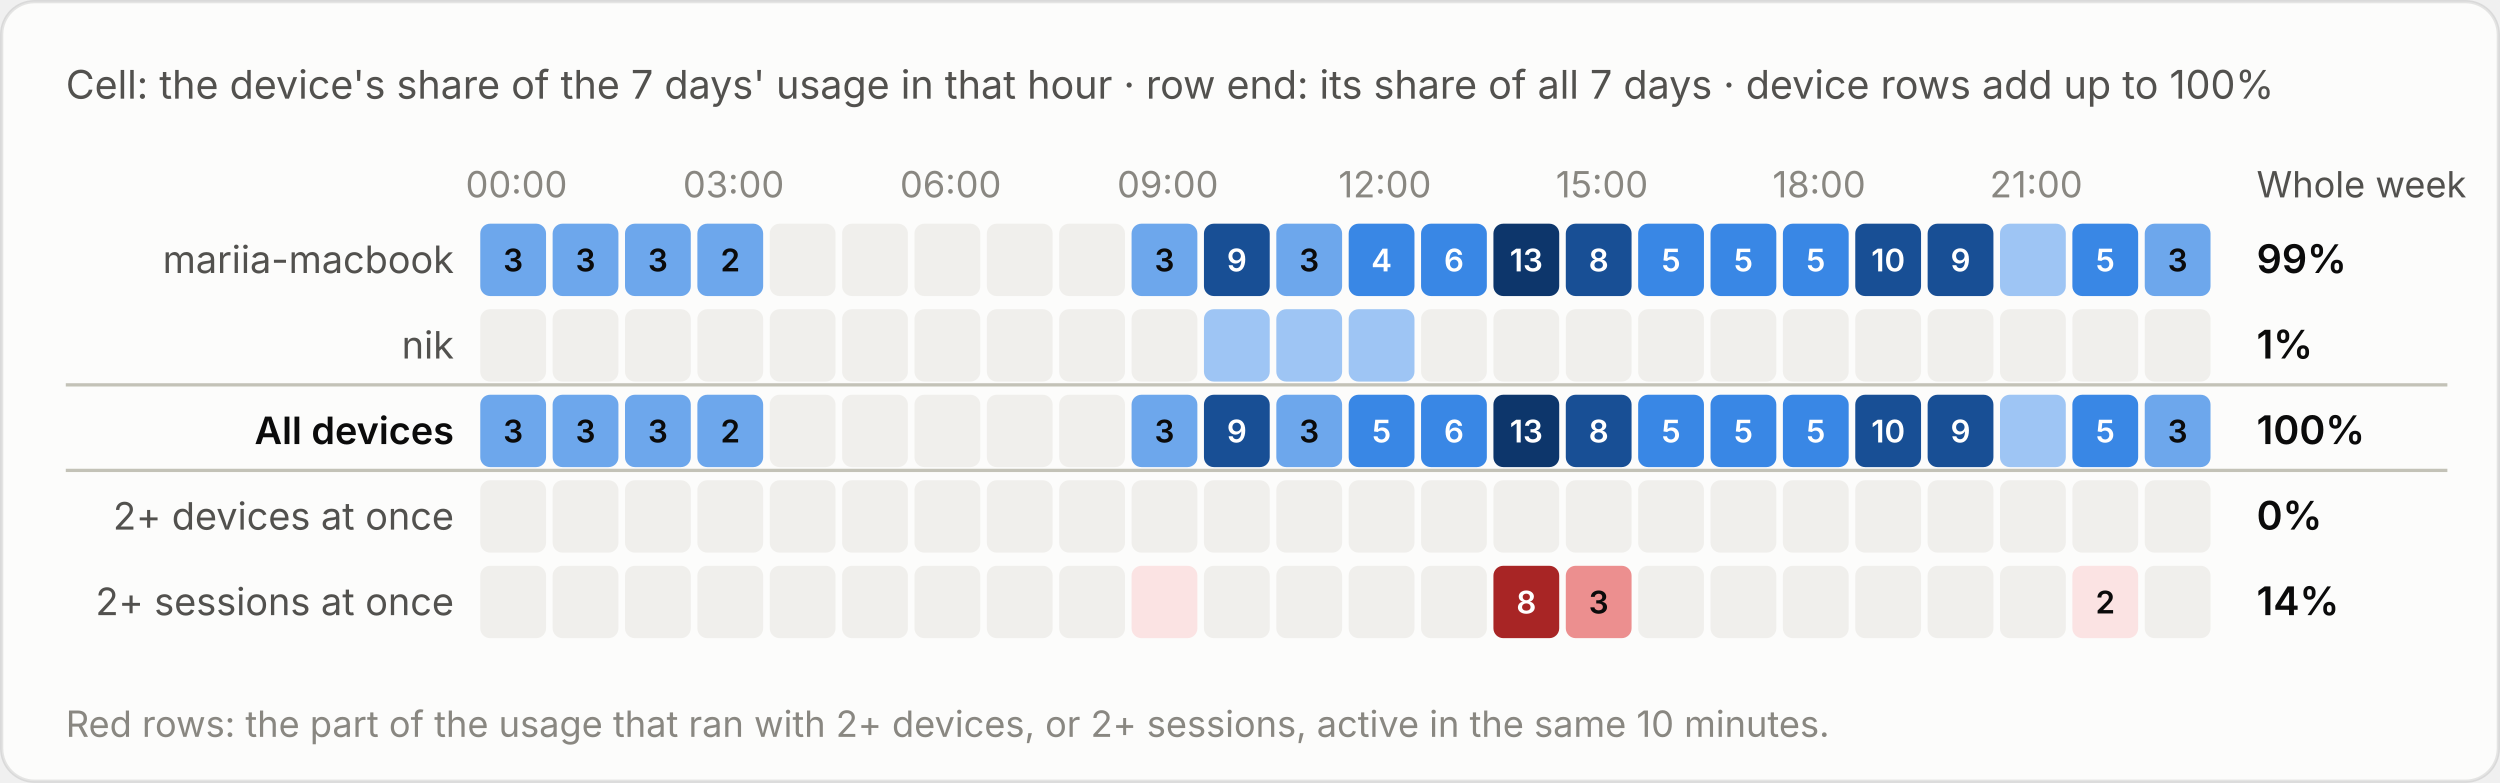
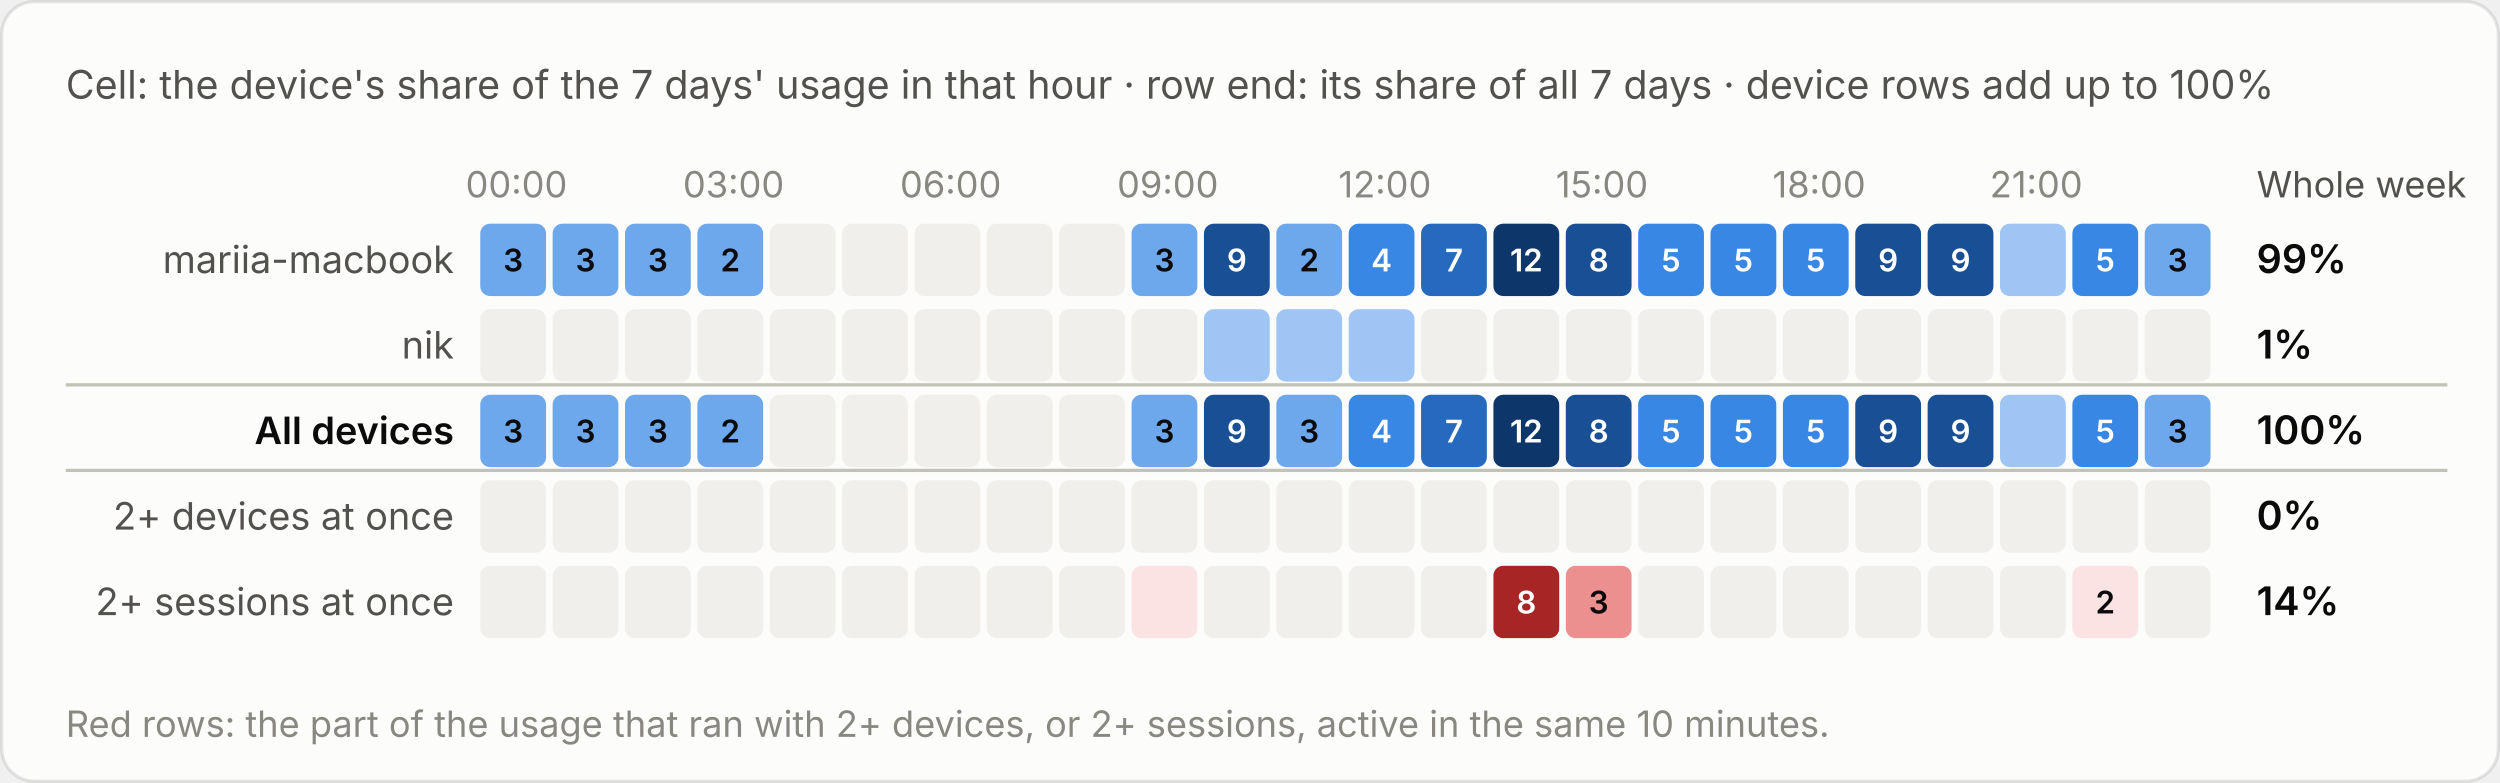
<svg xmlns="http://www.w3.org/2000/svg" viewBox="0 0 760 238" width="760" height="238" role="img" aria-label="Cell: the device's share of the 7 days' usage in that hour · row end: its share of all 7 days · device rows add up to 100%">
  <style>text{font-family:system-ui,-apple-system,"Segoe UI",sans-serif;font-variant-numeric:tabular-nums}.bg{fill:#fcfcfb;stroke:rgba(11,11,11,.10)}.tp{fill:#0b0b0b}.ts{fill:#52514e}.tm{fill:#898781}.grid{stroke:#e1e0d9;stroke-width:1}.base{stroke:#c3c2b7;stroke-width:1}.so{fill:#b5b3ad}.lo{stroke:#b5b3ad}.qe{fill:#f0efec}.ring{stroke:#fcfcfb}.area{fill-opacity:.1}.s0{fill:#2a78d6}.l0{stroke:#2a78d6}.s1{fill:#eb6834}.l1{stroke:#eb6834}.s2{fill:#1baf7a}.l2{stroke:#1baf7a}.s3{fill:#eda100}.l3{stroke:#eda100}.s4{fill:#e87ba4}.l4{stroke:#e87ba4}.s5{fill:#008300}.l5{stroke:#008300}.s6{fill:#4a3aa7}.l6{stroke:#4a3aa7}.s7{fill:#e34948}.l7{stroke:#e34948}.q0{fill:#cde2fb}.q1{fill:#9ec5f4}.q2{fill:#6da7ec}.q3{fill:#3987e5}.q4{fill:#256abf}.q5{fill:#184f95}.q6{fill:#0d366b}.r0{fill:#f8d4d4}.r1{fill:#ec8f8f}.r2{fill:#c42f2f}.a0{fill:#fbe3e3}.a1{fill:#f5b8b8}.a2{fill:#ec8f8f}.a3{fill:#d65252}.a4{fill:#a82525}.tq0{fill:#0b0b0b}.tq1{fill:#0b0b0b}.tq2{fill:#0b0b0b}.tq3{fill:#ffffff}.tq4{fill:#ffffff}.tq5{fill:#ffffff}.tq6{fill:#ffffff}.tr0{fill:#0b0b0b}.tr1{fill:#0b0b0b}.tr2{fill:#ffffff}.ta0{fill:#0b0b0b}.ta1{fill:#0b0b0b}.ta2{fill:#0b0b0b}.ta3{fill:#ffffff}.ta4{fill:#ffffff}.tw{fill:#ffffff}@media (prefers-color-scheme:dark){.bg{fill:#1a1a19;stroke:rgba(255,255,255,.10)}.tp{fill:#fff}.ts{fill:#c3c2b7}.tm{fill:#898781}.grid{stroke:#2c2c2a}.base{stroke:#383835}.so{fill:#5c5b57}.lo{stroke:#5c5b57}.qe{fill:#262624}.ring{stroke:#1a1a19}.s0{fill:#3987e5}.l0{stroke:#3987e5}.s1{fill:#d95926}.l1{stroke:#d95926}.s2{fill:#199e70}.l2{stroke:#199e70}.s3{fill:#c98500}.l3{stroke:#c98500}.s4{fill:#d55181}.l4{stroke:#d55181}.s5{fill:#008300}.l5{stroke:#008300}.s6{fill:#9085e9}.l6{stroke:#9085e9}.s7{fill:#e66767}.l7{stroke:#e66767}.q0{fill:#16263a}.q1{fill:#123a66}.q2{fill:#184f95}.q3{fill:#256abf}.q4{fill:#3987e5}.q5{fill:#6da7ec}.q6{fill:#b7d3f6}.r0{fill:#4a2023}.r1{fill:#8c2c2f}.r2{fill:#e25555}.a0{fill:#3a1a1c}.a1{fill:#5e2427}.a2{fill:#8c2c2f}.a3{fill:#c43c3f}.a4{fill:#f07070}.tq0{fill:#ffffff}.tq1{fill:#ffffff}.tq2{fill:#ffffff}.tq3{fill:#ffffff}.tq4{fill:#ffffff}.tq5{fill:#0b0b0b}.tq6{fill:#0b0b0b}.tr0{fill:#ffffff}.tr1{fill:#ffffff}.tr2{fill:#ffffff}.ta0{fill:#ffffff}.ta1{fill:#ffffff}.ta2{fill:#ffffff}.ta3{fill:#ffffff}.ta4{fill:#0b0b0b}.tw{fill:#ffffff}}</style>
  <rect class="bg" x=".5" y=".5" width="759" height="237" rx="10" />
  <text class="ts" x="20" y="30" font-size="12">Cell: the device's share of the 7 days' usage in that hour · row end: its share of all 7 days · device rows add up to 100%</text>
  <g transform="translate(0,-20)">
    <text class="tm" x="157.0" y="80" font-size="11" text-anchor="middle">00:00</text>
    <text class="tm" x="223.0" y="80" font-size="11" text-anchor="middle">03:00</text>
    <text class="tm" x="289.0" y="80" font-size="11" text-anchor="middle">06:00</text>
    <text class="tm" x="355.0" y="80" font-size="11" text-anchor="middle">09:00</text>
    <text class="tm" x="421.0" y="80" font-size="11" text-anchor="middle">12:00</text>
    <text class="tm" x="487.0" y="80" font-size="11" text-anchor="middle">15:00</text>
    <text class="tm" x="553.0" y="80" font-size="11" text-anchor="middle">18:00</text>
    <text class="tm" x="619.0" y="80" font-size="11" text-anchor="middle">21:00</text>
    <text class="ts" x="686" y="80" font-size="11">Whole week</text>
    <text class="ts" x="138" y="103.0" font-size="11.5" text-anchor="end">mariia-macbook</text>
    <rect class="q2" x="146.0" y="88" width="20" height="22" rx="3" />
    <text class="tq2" x="156.0" y="102.5" font-size="9.5" font-weight="600" text-anchor="middle">3</text>
    <rect class="q2" x="168.0" y="88" width="20" height="22" rx="3" />
    <text class="tq2" x="178.0" y="102.5" font-size="9.5" font-weight="600" text-anchor="middle">3</text>
    <rect class="q2" x="190.0" y="88" width="20" height="22" rx="3" />
    <text class="tq2" x="200.0" y="102.5" font-size="9.5" font-weight="600" text-anchor="middle">3</text>
    <rect class="q2" x="212.0" y="88" width="20" height="22" rx="3" />
    <text class="tq2" x="222.0" y="102.5" font-size="9.5" font-weight="600" text-anchor="middle">2</text>
    <rect class="qe" x="234.0" y="88" width="20" height="22" rx="3" />
    <rect class="qe" x="256.0" y="88" width="20" height="22" rx="3" />
    <rect class="qe" x="278.0" y="88" width="20" height="22" rx="3" />
    <rect class="qe" x="300.0" y="88" width="20" height="22" rx="3" />
    <rect class="qe" x="322.0" y="88" width="20" height="22" rx="3" />
    <rect class="q2" x="344.0" y="88" width="20" height="22" rx="3" />
    <text class="tq2" x="354.0" y="102.5" font-size="9.5" font-weight="600" text-anchor="middle">3</text>
    <rect class="q5" x="366.0" y="88" width="20" height="22" rx="3" />
    <text class="tq5" x="376.0" y="102.5" font-size="9.5" font-weight="600" text-anchor="middle">9</text>
    <rect class="q2" x="388.0" y="88" width="20" height="22" rx="3" />
-     <text class="tq2" x="398.0" y="102.5" font-size="9.5" font-weight="600" text-anchor="middle">3</text>
+     <text class="tq2" x="398.0" y="102.5" font-size="9.5" font-weight="600" text-anchor="middle">2</text>
    <rect class="q3" x="410.0" y="88" width="20" height="22" rx="3" />
    <text class="tq3" x="420.0" y="102.5" font-size="9.5" font-weight="600" text-anchor="middle">4</text>
-     <rect class="q3" x="432.0" y="88" width="20" height="22" rx="3" />
-     <text class="tq3" x="442.0" y="102.5" font-size="9.5" font-weight="600" text-anchor="middle">6</text>
+     <rect class="q4" x="432.0" y="88" width="20" height="22" rx="3" />
+     <text class="tq4" x="442.0" y="102.5" font-size="9.5" font-weight="600" text-anchor="middle">7</text>
    <rect class="q6" x="454.0" y="88" width="20" height="22" rx="3" />
-     <text class="tq6" x="464.0" y="102.5" font-size="9.5" font-weight="600" text-anchor="middle">13</text>
+     <text class="tq6" x="464.0" y="102.5" font-size="9.5" font-weight="600" text-anchor="middle">12</text>
    <rect class="q5" x="476.0" y="88" width="20" height="22" rx="3" />
    <text class="tq5" x="486.0" y="102.5" font-size="9.5" font-weight="600" text-anchor="middle">8</text>
    <rect class="q3" x="498.0" y="88" width="20" height="22" rx="3" />
    <text class="tq3" x="508.0" y="102.5" font-size="9.5" font-weight="600" text-anchor="middle">5</text>
    <rect class="q3" x="520.0" y="88" width="20" height="22" rx="3" />
    <text class="tq3" x="530.0" y="102.5" font-size="9.5" font-weight="600" text-anchor="middle">5</text>
    <rect class="q3" x="542.0" y="88" width="20" height="22" rx="3" />
    <text class="tq3" x="552.0" y="102.5" font-size="9.5" font-weight="600" text-anchor="middle">5</text>
    <rect class="q5" x="564.0" y="88" width="20" height="22" rx="3" />
-     <text class="tq5" x="574.0" y="102.5" font-size="9.5" font-weight="600" text-anchor="middle">10</text>
+     <text class="tq5" x="574.0" y="102.5" font-size="9.5" font-weight="600" text-anchor="middle">9</text>
    <rect class="q5" x="586.0" y="88" width="20" height="22" rx="3" />
    <text class="tq5" x="596.0" y="102.5" font-size="9.5" font-weight="600" text-anchor="middle">9</text>
    <rect class="q1" x="608.0" y="88" width="20" height="22" rx="3" />
    <rect class="q3" x="630.0" y="88" width="20" height="22" rx="3" />
    <text class="tq3" x="640.0" y="102.5" font-size="9.5" font-weight="600" text-anchor="middle">5</text>
    <rect class="q2" x="652.0" y="88" width="20" height="22" rx="3" />
    <text class="tq2" x="662.0" y="102.5" font-size="9.5" font-weight="600" text-anchor="middle">3</text>
    <text class="tp" x="686" y="103.0" font-size="12" font-weight="600">99%</text>
    <text class="ts" x="138" y="129.0" font-size="11.5" text-anchor="end">nik</text>
    <rect class="qe" x="146.0" y="114" width="20" height="22" rx="3" />
    <rect class="qe" x="168.0" y="114" width="20" height="22" rx="3" />
    <rect class="qe" x="190.0" y="114" width="20" height="22" rx="3" />
    <rect class="qe" x="212.0" y="114" width="20" height="22" rx="3" />
    <rect class="qe" x="234.0" y="114" width="20" height="22" rx="3" />
    <rect class="qe" x="256.0" y="114" width="20" height="22" rx="3" />
    <rect class="qe" x="278.0" y="114" width="20" height="22" rx="3" />
    <rect class="qe" x="300.0" y="114" width="20" height="22" rx="3" />
    <rect class="qe" x="322.0" y="114" width="20" height="22" rx="3" />
    <rect class="qe" x="344.0" y="114" width="20" height="22" rx="3" />
    <rect class="q1" x="366.0" y="114" width="20" height="22" rx="3" />
    <rect class="q1" x="388.0" y="114" width="20" height="22" rx="3" />
    <rect class="q1" x="410.0" y="114" width="20" height="22" rx="3" />
    <rect class="qe" x="432.0" y="114" width="20" height="22" rx="3" />
    <rect class="qe" x="454.0" y="114" width="20" height="22" rx="3" />
    <rect class="qe" x="476.0" y="114" width="20" height="22" rx="3" />
    <rect class="qe" x="498.0" y="114" width="20" height="22" rx="3" />
    <rect class="qe" x="520.0" y="114" width="20" height="22" rx="3" />
    <rect class="qe" x="542.0" y="114" width="20" height="22" rx="3" />
    <rect class="qe" x="564.0" y="114" width="20" height="22" rx="3" />
    <rect class="qe" x="586.0" y="114" width="20" height="22" rx="3" />
    <rect class="qe" x="608.0" y="114" width="20" height="22" rx="3" />
    <rect class="qe" x="630.0" y="114" width="20" height="22" rx="3" />
    <rect class="qe" x="652.0" y="114" width="20" height="22" rx="3" />
    <text class="tp" x="686" y="129.0" font-size="12" font-weight="600">1%</text>
    <line class="base" x1="20" x2="744" y1="137" y2="137" />
    <text class="tp" x="138" y="155.0" font-size="11.5" text-anchor="end" font-weight="600">All devices</text>
    <rect class="q2" x="146.0" y="140" width="20" height="22" rx="3" />
    <text class="tq2" x="156.0" y="154.5" font-size="9.5" font-weight="600" text-anchor="middle">3</text>
    <rect class="q2" x="168.0" y="140" width="20" height="22" rx="3" />
    <text class="tq2" x="178.0" y="154.5" font-size="9.5" font-weight="600" text-anchor="middle">3</text>
    <rect class="q2" x="190.0" y="140" width="20" height="22" rx="3" />
    <text class="tq2" x="200.0" y="154.5" font-size="9.5" font-weight="600" text-anchor="middle">3</text>
    <rect class="q2" x="212.0" y="140" width="20" height="22" rx="3" />
    <text class="tq2" x="222.0" y="154.5" font-size="9.5" font-weight="600" text-anchor="middle">2</text>
    <rect class="qe" x="234.0" y="140" width="20" height="22" rx="3" />
    <rect class="qe" x="256.0" y="140" width="20" height="22" rx="3" />
    <rect class="qe" x="278.0" y="140" width="20" height="22" rx="3" />
    <rect class="qe" x="300.0" y="140" width="20" height="22" rx="3" />
    <rect class="qe" x="322.0" y="140" width="20" height="22" rx="3" />
    <rect class="q2" x="344.0" y="140" width="20" height="22" rx="3" />
    <text class="tq2" x="354.0" y="154.5" font-size="9.5" font-weight="600" text-anchor="middle">3</text>
    <rect class="q5" x="366.0" y="140" width="20" height="22" rx="3" />
    <text class="tq5" x="376.0" y="154.5" font-size="9.5" font-weight="600" text-anchor="middle">9</text>
    <rect class="q2" x="388.0" y="140" width="20" height="22" rx="3" />
    <text class="tq2" x="398.0" y="154.5" font-size="9.5" font-weight="600" text-anchor="middle">3</text>
    <rect class="q3" x="410.0" y="140" width="20" height="22" rx="3" />
-     <text class="tq3" x="420.0" y="154.5" font-size="9.5" font-weight="600" text-anchor="middle">5</text>
-     <rect class="q3" x="432.0" y="140" width="20" height="22" rx="3" />
-     <text class="tq3" x="442.0" y="154.5" font-size="9.5" font-weight="600" text-anchor="middle">6</text>
+     <text class="tq3" x="420.0" y="154.5" font-size="9.5" font-weight="600" text-anchor="middle">4</text>
+     <rect class="q4" x="432.0" y="140" width="20" height="22" rx="3" />
+     <text class="tq4" x="442.0" y="154.5" font-size="9.5" font-weight="600" text-anchor="middle">7</text>
    <rect class="q6" x="454.0" y="140" width="20" height="22" rx="3" />
-     <text class="tq6" x="464.0" y="154.5" font-size="9.5" font-weight="600" text-anchor="middle">13</text>
+     <text class="tq6" x="464.0" y="154.5" font-size="9.5" font-weight="600" text-anchor="middle">12</text>
    <rect class="q5" x="476.0" y="140" width="20" height="22" rx="3" />
    <text class="tq5" x="486.0" y="154.5" font-size="9.5" font-weight="600" text-anchor="middle">8</text>
    <rect class="q3" x="498.0" y="140" width="20" height="22" rx="3" />
    <text class="tq3" x="508.0" y="154.5" font-size="9.5" font-weight="600" text-anchor="middle">5</text>
    <rect class="q3" x="520.0" y="140" width="20" height="22" rx="3" />
    <text class="tq3" x="530.0" y="154.5" font-size="9.5" font-weight="600" text-anchor="middle">5</text>
    <rect class="q3" x="542.0" y="140" width="20" height="22" rx="3" />
    <text class="tq3" x="552.0" y="154.5" font-size="9.5" font-weight="600" text-anchor="middle">5</text>
    <rect class="q5" x="564.0" y="140" width="20" height="22" rx="3" />
-     <text class="tq5" x="574.0" y="154.5" font-size="9.5" font-weight="600" text-anchor="middle">10</text>
+     <text class="tq5" x="574.0" y="154.5" font-size="9.5" font-weight="600" text-anchor="middle">9</text>
    <rect class="q5" x="586.0" y="140" width="20" height="22" rx="3" />
    <text class="tq5" x="596.0" y="154.5" font-size="9.5" font-weight="600" text-anchor="middle">9</text>
    <rect class="q1" x="608.0" y="140" width="20" height="22" rx="3" />
    <rect class="q3" x="630.0" y="140" width="20" height="22" rx="3" />
    <text class="tq3" x="640.0" y="154.5" font-size="9.5" font-weight="600" text-anchor="middle">5</text>
    <rect class="q2" x="652.0" y="140" width="20" height="22" rx="3" />
    <text class="tq2" x="662.0" y="154.5" font-size="9.5" font-weight="600" text-anchor="middle">3</text>
    <text class="tp" x="686" y="155.0" font-size="12" font-weight="600">100%</text>
    <line class="base" x1="20" x2="744" y1="163" y2="163" />
    <text class="ts" x="138" y="181.0" font-size="11.5" text-anchor="end">2+ devices at once</text>
    <rect class="qe" x="146.0" y="166" width="20" height="22" rx="3" />
    <rect class="qe" x="168.0" y="166" width="20" height="22" rx="3" />
    <rect class="qe" x="190.0" y="166" width="20" height="22" rx="3" />
    <rect class="qe" x="212.0" y="166" width="20" height="22" rx="3" />
    <rect class="qe" x="234.0" y="166" width="20" height="22" rx="3" />
    <rect class="qe" x="256.0" y="166" width="20" height="22" rx="3" />
    <rect class="qe" x="278.0" y="166" width="20" height="22" rx="3" />
    <rect class="qe" x="300.0" y="166" width="20" height="22" rx="3" />
    <rect class="qe" x="322.0" y="166" width="20" height="22" rx="3" />
    <rect class="qe" x="344.0" y="166" width="20" height="22" rx="3" />
    <rect class="qe" x="366.0" y="166" width="20" height="22" rx="3" />
    <rect class="qe" x="388.0" y="166" width="20" height="22" rx="3" />
    <rect class="qe" x="410.0" y="166" width="20" height="22" rx="3" />
    <rect class="qe" x="432.0" y="166" width="20" height="22" rx="3" />
    <rect class="qe" x="454.0" y="166" width="20" height="22" rx="3" />
    <rect class="qe" x="476.0" y="166" width="20" height="22" rx="3" />
    <rect class="qe" x="498.0" y="166" width="20" height="22" rx="3" />
    <rect class="qe" x="520.0" y="166" width="20" height="22" rx="3" />
    <rect class="qe" x="542.0" y="166" width="20" height="22" rx="3" />
    <rect class="qe" x="564.0" y="166" width="20" height="22" rx="3" />
    <rect class="qe" x="586.0" y="166" width="20" height="22" rx="3" />
    <rect class="qe" x="608.0" y="166" width="20" height="22" rx="3" />
    <rect class="qe" x="630.0" y="166" width="20" height="22" rx="3" />
    <rect class="qe" x="652.0" y="166" width="20" height="22" rx="3" />
    <text class="tp" x="686" y="181.0" font-size="12" font-weight="600">0%</text>
    <text class="ts" x="138" y="207.0" font-size="11.5" text-anchor="end">2+ sessions at once</text>
    <rect class="qe" x="146.0" y="192" width="20" height="22" rx="3" />
    <rect class="qe" x="168.0" y="192" width="20" height="22" rx="3" />
    <rect class="qe" x="190.0" y="192" width="20" height="22" rx="3" />
    <rect class="qe" x="212.0" y="192" width="20" height="22" rx="3" />
    <rect class="qe" x="234.0" y="192" width="20" height="22" rx="3" />
    <rect class="qe" x="256.0" y="192" width="20" height="22" rx="3" />
    <rect class="qe" x="278.0" y="192" width="20" height="22" rx="3" />
    <rect class="qe" x="300.0" y="192" width="20" height="22" rx="3" />
    <rect class="qe" x="322.0" y="192" width="20" height="22" rx="3" />
    <rect class="a0" x="344.0" y="192" width="20" height="22" rx="3" />
    <rect class="qe" x="366.0" y="192" width="20" height="22" rx="3" />
    <rect class="qe" x="388.0" y="192" width="20" height="22" rx="3" />
    <rect class="qe" x="410.0" y="192" width="20" height="22" rx="3" />
    <rect class="qe" x="432.0" y="192" width="20" height="22" rx="3" />
    <rect class="a4" x="454.0" y="192" width="20" height="22" rx="3" />
    <text class="ta4" x="464.0" y="206.5" font-size="9.5" font-weight="600" text-anchor="middle">8</text>
    <rect class="a2" x="476.0" y="192" width="20" height="22" rx="3" />
    <text class="ta2" x="486.0" y="206.5" font-size="9.5" font-weight="600" text-anchor="middle">3</text>
    <rect class="qe" x="498.0" y="192" width="20" height="22" rx="3" />
    <rect class="qe" x="520.0" y="192" width="20" height="22" rx="3" />
    <rect class="qe" x="542.0" y="192" width="20" height="22" rx="3" />
    <rect class="qe" x="564.0" y="192" width="20" height="22" rx="3" />
    <rect class="qe" x="586.0" y="192" width="20" height="22" rx="3" />
    <rect class="qe" x="608.0" y="192" width="20" height="22" rx="3" />
    <rect class="a0" x="630.0" y="192" width="20" height="22" rx="3" />
    <text class="ta0" x="640.0" y="206.5" font-size="9.5" font-weight="600" text-anchor="middle">2</text>
    <rect class="qe" x="652.0" y="192" width="20" height="22" rx="3" />
    <text class="tp" x="686" y="207.0" font-size="12" font-weight="600">14%</text>
    <text class="tm" x="20" y="244" font-size="11">Red rows: the part of the usage that ran with 2+ devices, or 2+ sessions, active in the same 10 minutes.</text>
  </g>
</svg>
